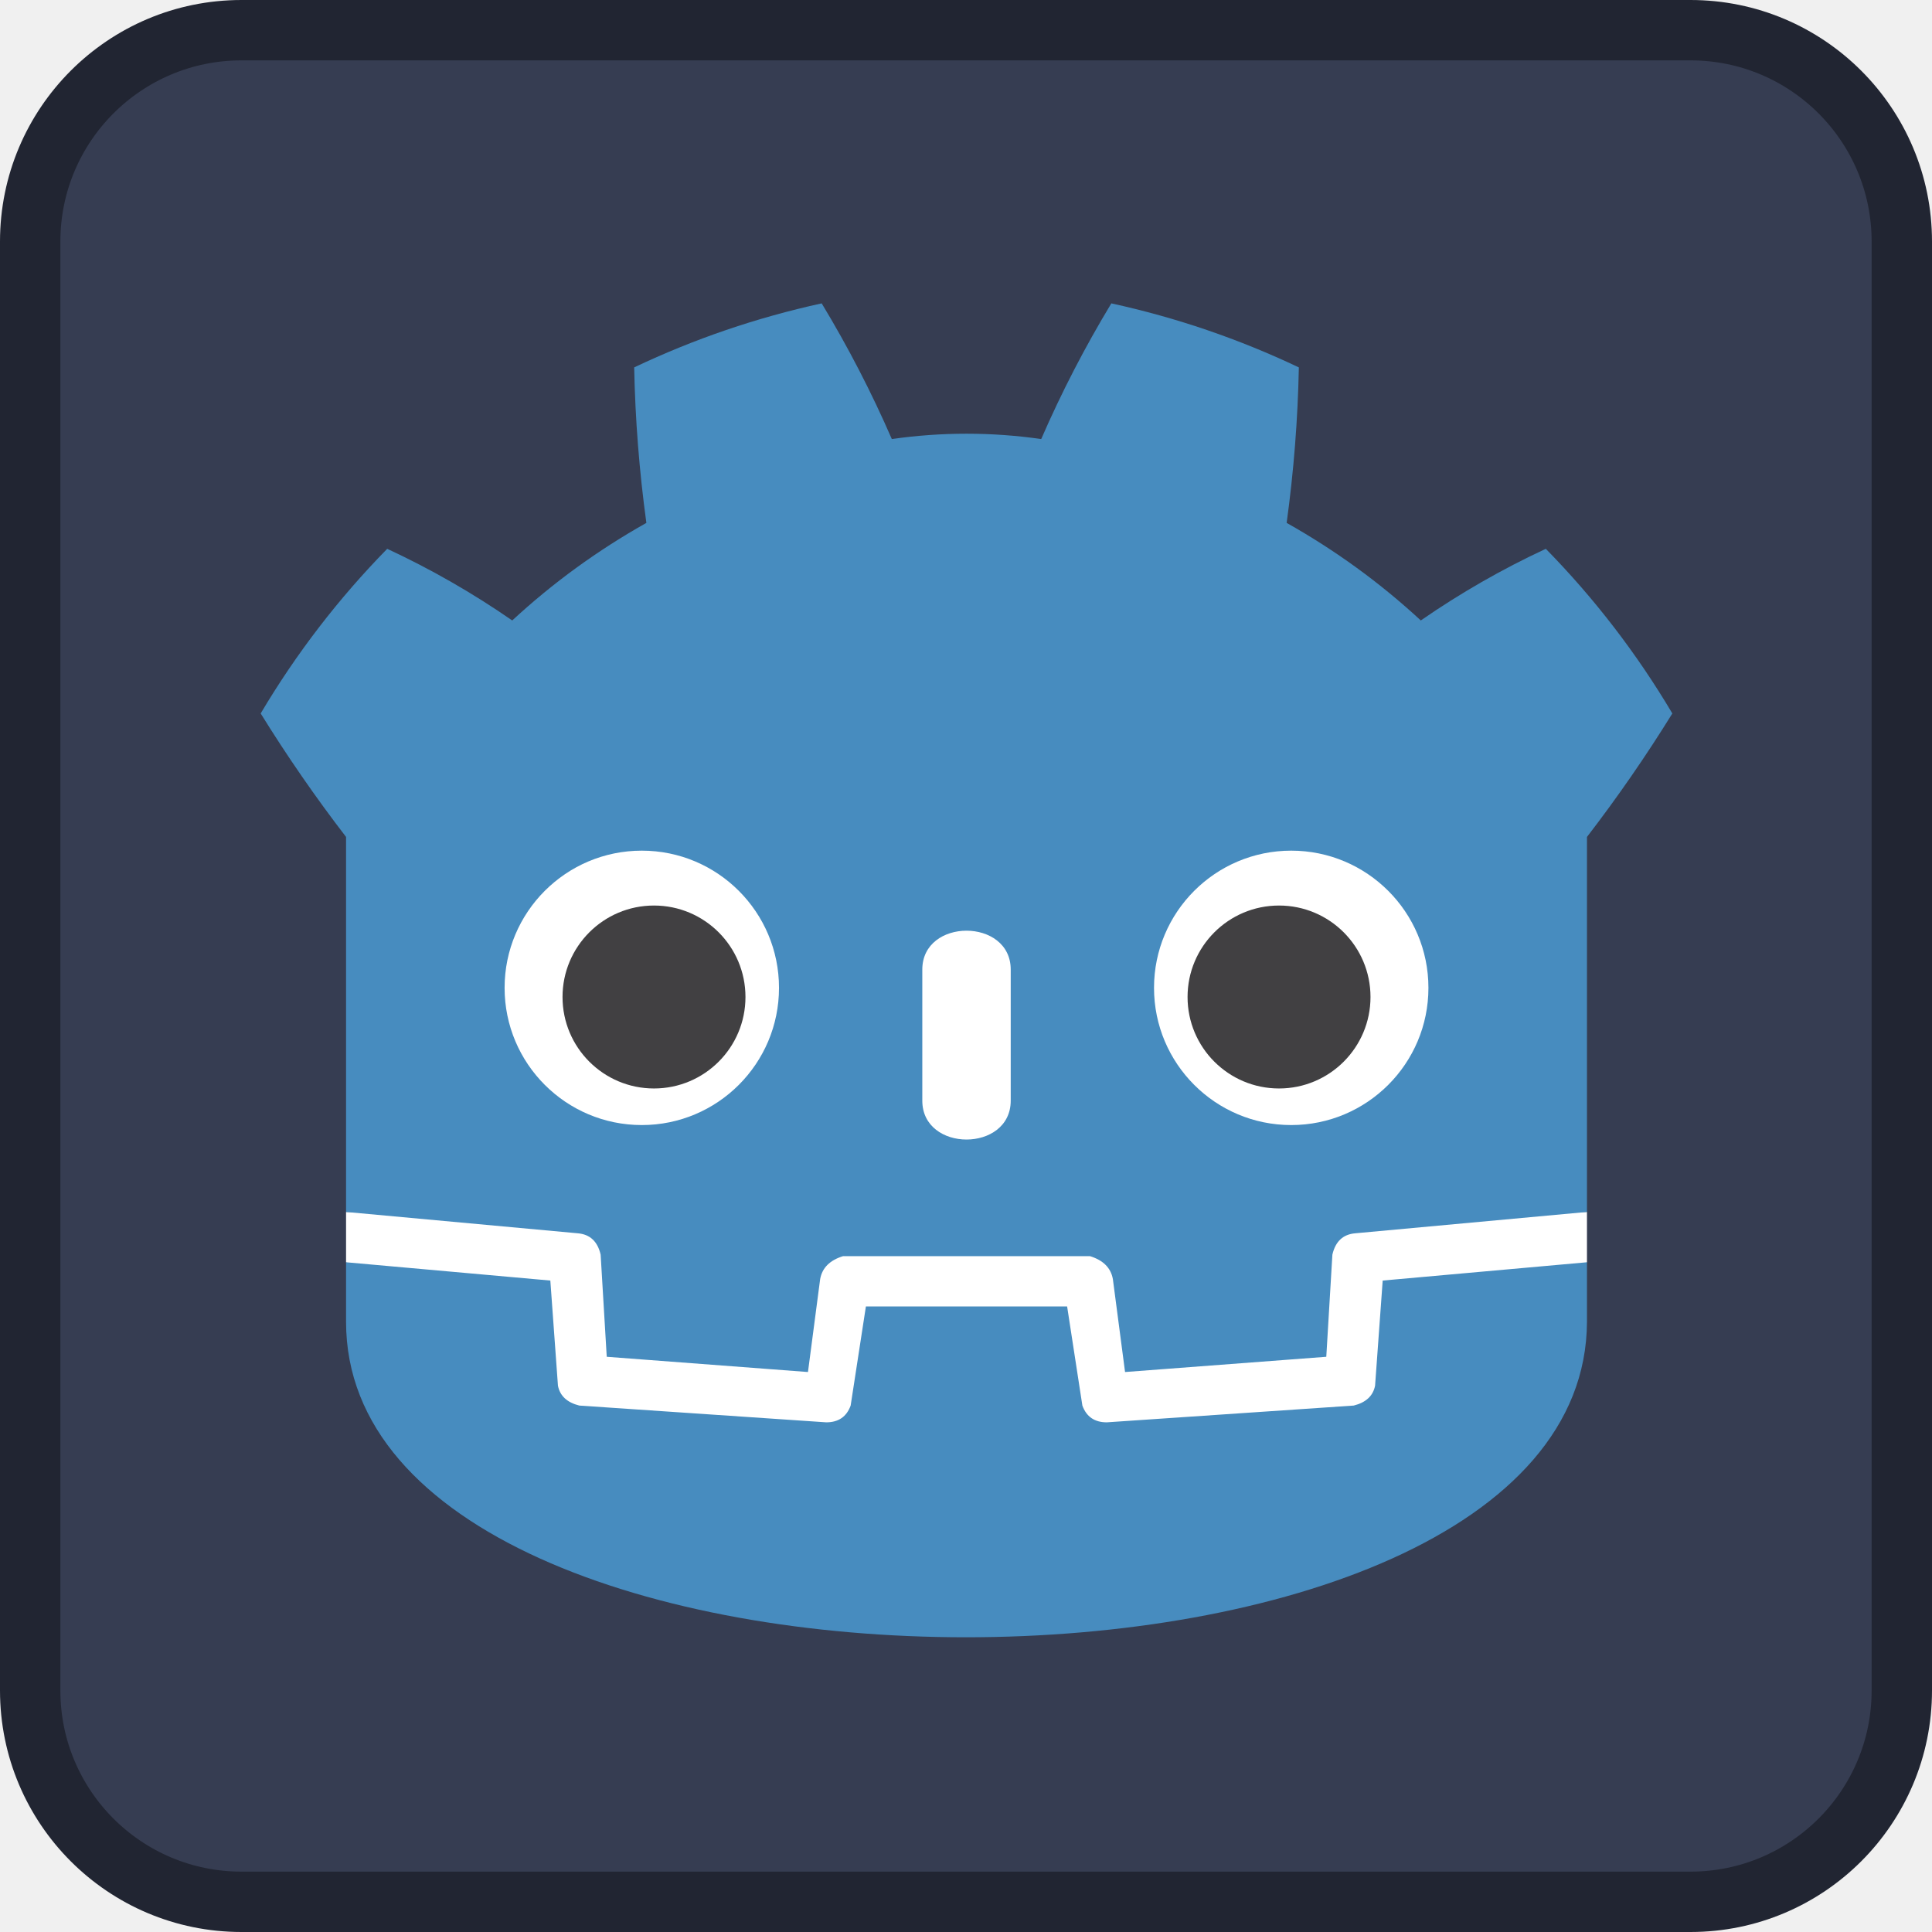
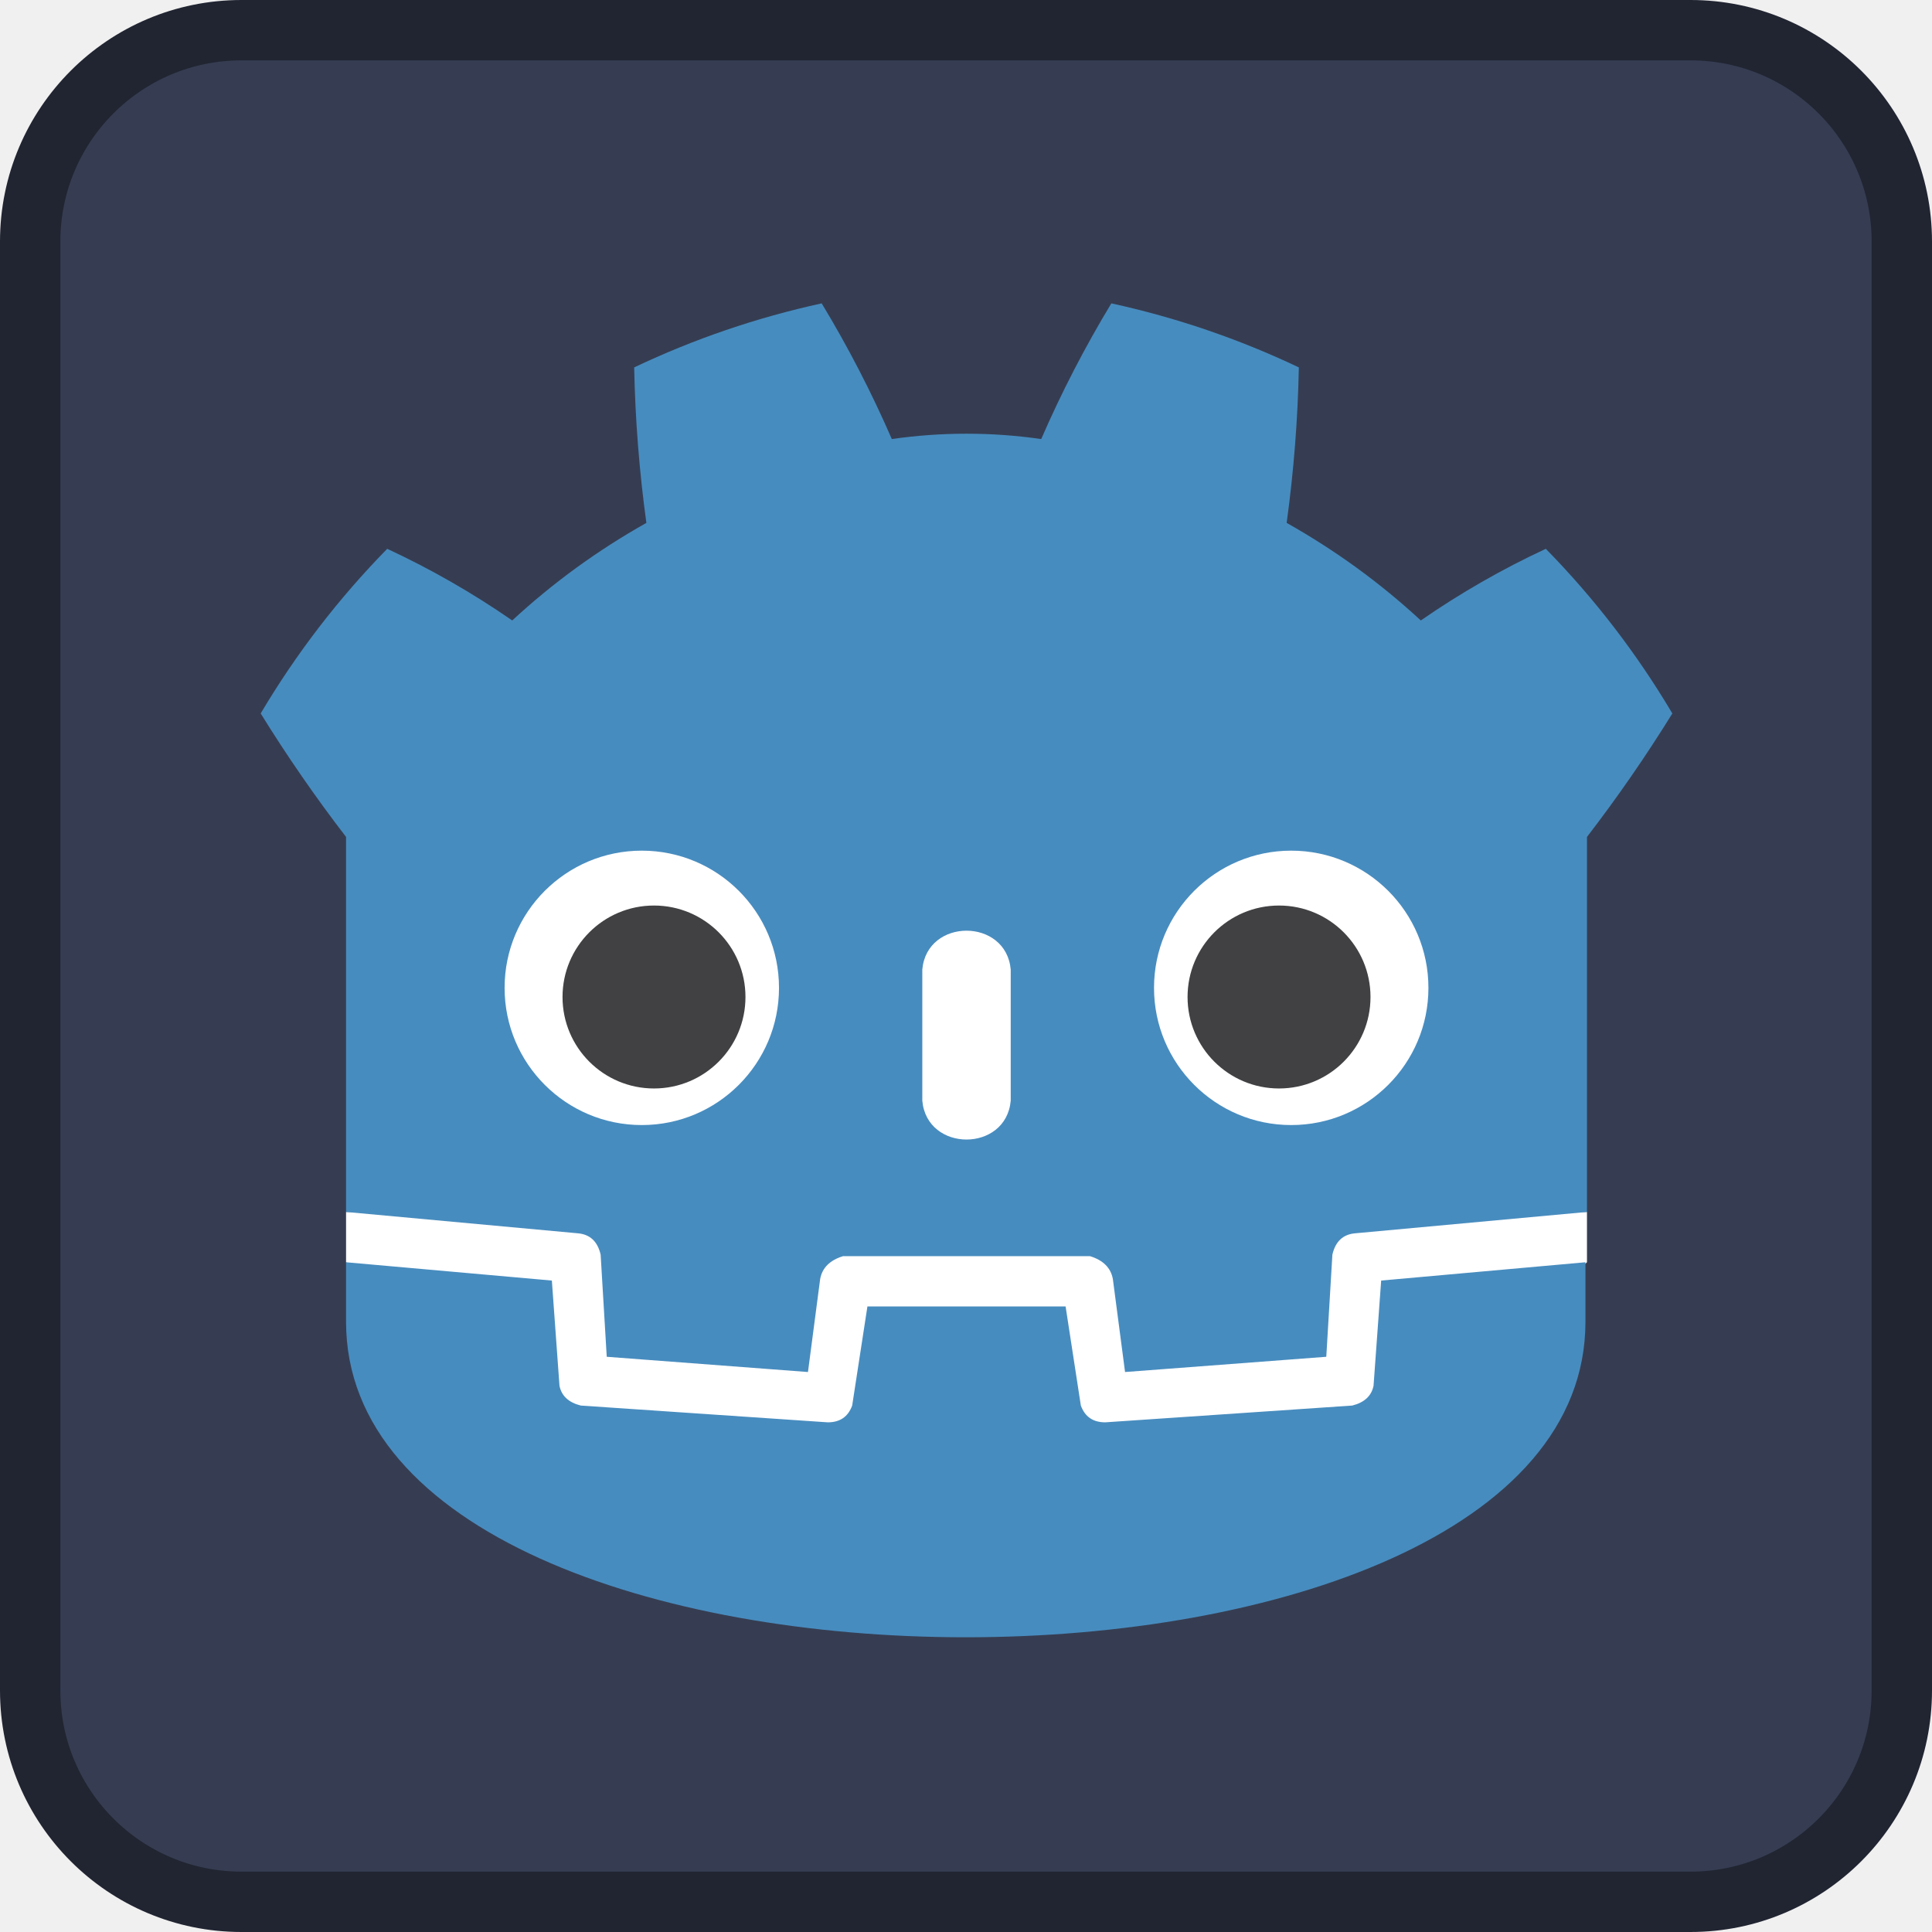
- <svg xmlns="http://www.w3.org/2000/svg" width="128" height="128">
-   <rect width="124" height="124" x="2" y="2" fill="#363d52" stroke="#212532" stroke-width="4" rx="14" />
-   <g fill="#fff" transform="translate(12.322 12.322)scale(.101)">
-     <path d="M105 673v33q407 354 814 0v-33z" />
-     <path fill="#478cbf" d="m105 673 152 14q12 1 15 14l4 67 132 10 8-61q2-11 15-15h162q13 4 15 15l8 61 132-10 4-67q3-13 15-14l152-14V427q30-39 56-81-35-59-83-108-43 20-82 47-40-37-88-64 7-51 8-102-59-28-123-42-26 43-46 89-49-7-98 0-20-46-46-89-64 14-123 42 1 51 8 102-48 27-88 64-39-27-82-47-48 49-83 108 26 42 56 81zm0 33v39c0 276 813 276 814 0v-39l-134 12-5 69q-2 10-14 13l-162 11q-12 0-16-11l-10-65H446l-10 65q-4 11-16 11l-162-11q-12-3-14-13l-5-69z" />
-     <path d="M483 600c0 34 58 34 58 0v-86c0-34-58-34-58 0z" />
-     <circle cx="725" cy="526" r="90" />
-     <circle cx="299" cy="526" r="90" />
-   </g>
-   <g fill="#414042" transform="translate(12.322 12.322)scale(.101)">
-     <circle cx="307" cy="532" r="60" />
-     <circle cx="717" cy="532" r="60" />
+ <svg xmlns="http://www.w3.org/2000/svg" height="128" width="128">
+   <rect x="2" y="2" width="124" height="124" rx="14" fill="#363d52" stroke="#212532" stroke-width="4" />
+   <g transform="scale(.101) translate(122 122)">
+     <g fill="#fff">
+       <path d="M105 673v33q407 354 814 0v-33z" />
+       <path fill="#478cbf" d="m105 673 152 14q12 1 15 14l4 67 132 10 8-61q2-11 15-15h162q13 4 15 15l8 61 132-10 4-67q3-13 15-14l152-14V427q30-39 56-81-35-59-83-108-43 20-82 47-40-37-88-64 7-51 8-102-59-28-123-42-26 43-46 89-49-7-98 0-20-46-46-89-64 14-123 42 1 51 8 102-48 27-88 64-39-27-82-47-48 49-83 108 26 42 56 81zm0 33v39c0 276 813 276 813 0v-39l-134 12-5 69q-2 10-14 13l-162 11q-12 0-16-11l-10-65H447l-10 65q-4 11-16 11l-162-11q-12-3-14-13l-5-69z" />
+       <path d="M483 600c3 34 55 34 58 0v-86c-3-34-55-34-58 0z" />
+       <circle cx="725" cy="526" r="90" />
+       <circle cx="299" cy="526" r="90" />
+     </g>
+     <g fill="#414042">
+       <circle cx="307" cy="532" r="60" />
+       <circle cx="717" cy="532" r="60" />
+     </g>
  </g>
</svg>
